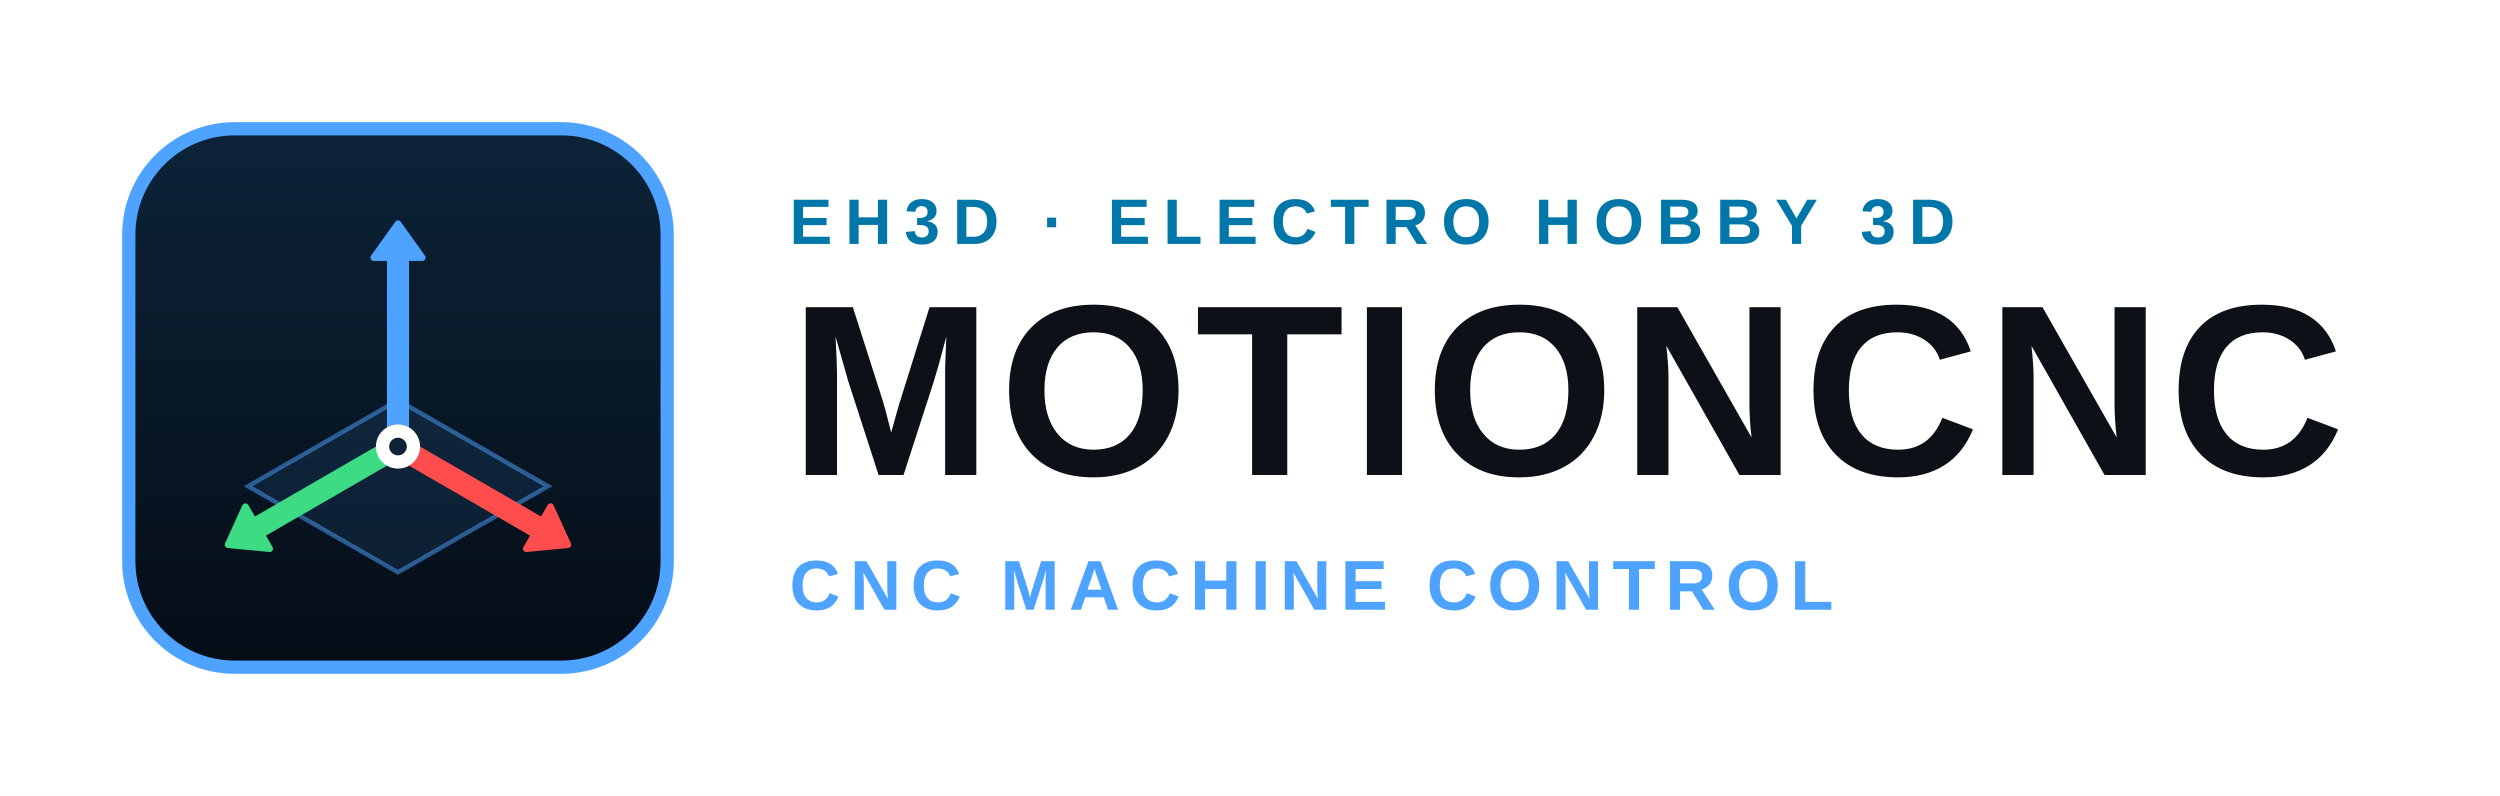
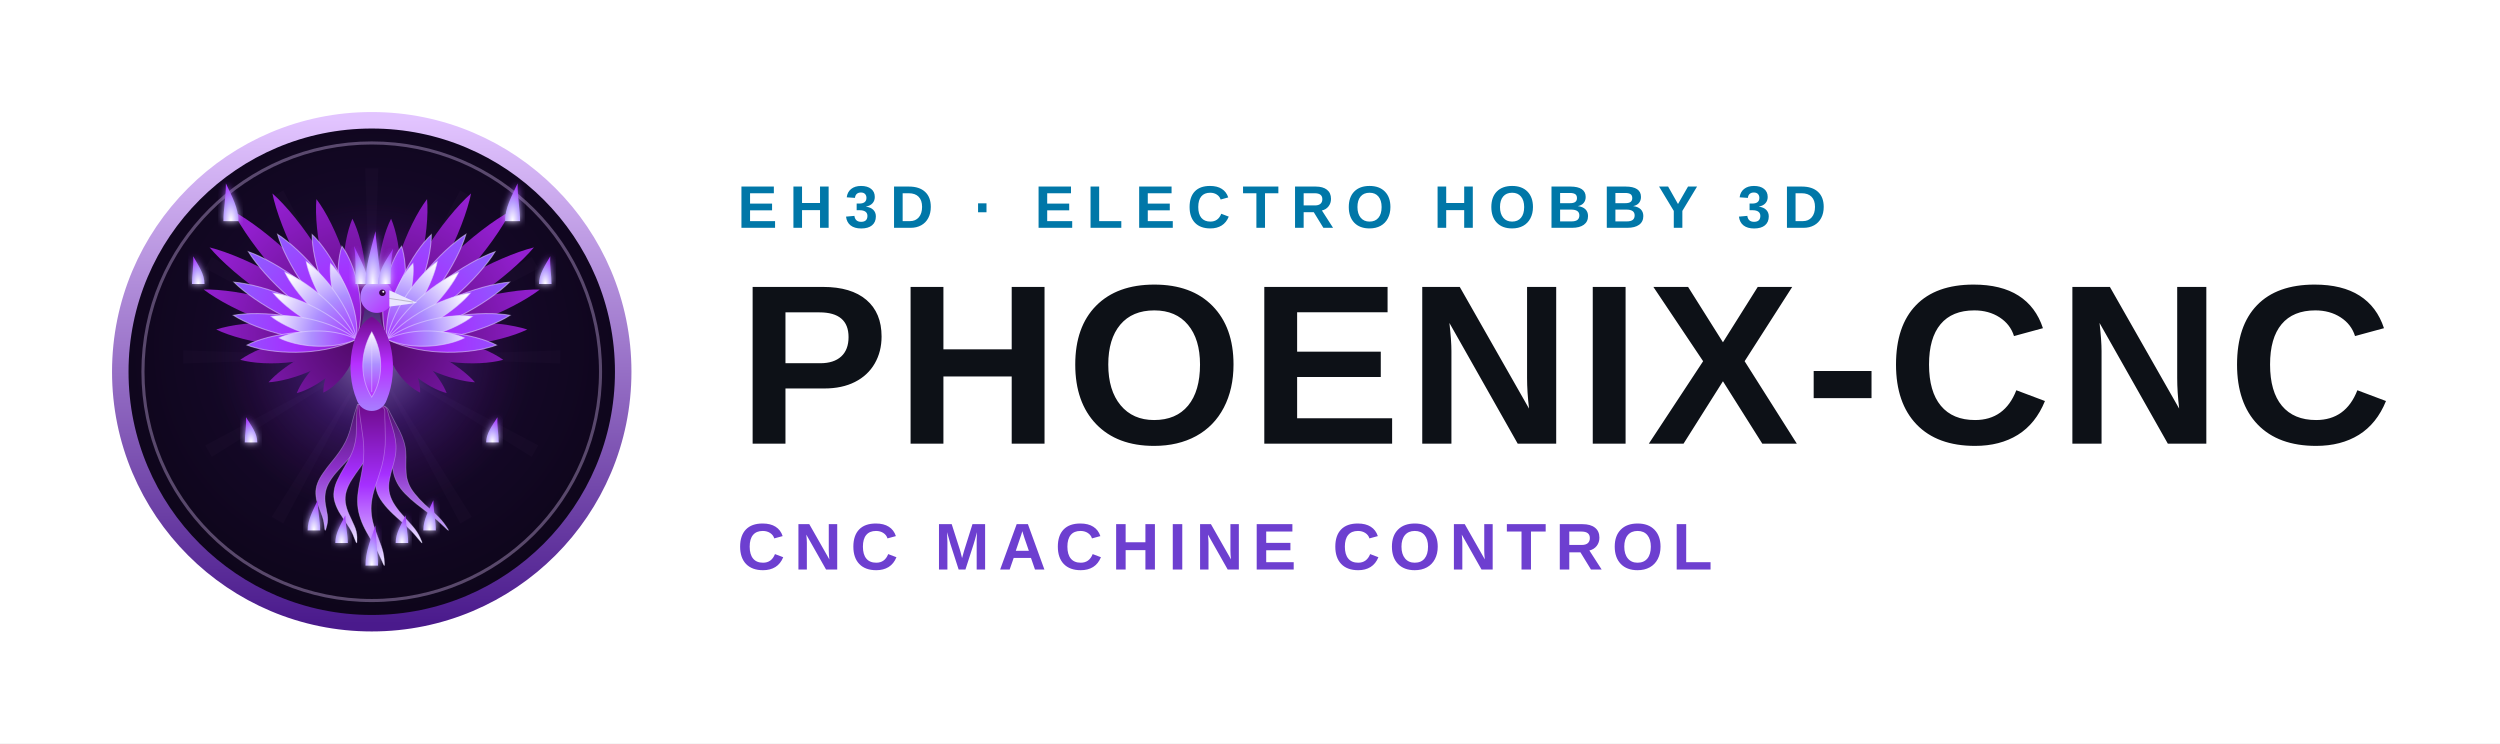
- <svg xmlns="http://www.w3.org/2000/svg" viewBox="0 0 779 248" width="779" height="248" role="img" aria-label="EH3D-MOTIONCNC logo">
+ <svg xmlns="http://www.w3.org/2000/svg" viewBox="0 0 834 248" width="834" height="248" role="img" aria-label="EH3D-PHOENIX-CNC logo">
  <defs>
-     <linearGradient id="bg" x1="0" y1="0" x2="0" y2="1">
-       <stop offset="0" stop-color="#0c2338" />
-       <stop offset="1" stop-color="#050d16" />
+     <radialGradient id="violet_glow" cx="0.5" cy="0.5" r="0.5">
+       <stop offset="0" stop-color="#CEBFFF" stop-opacity="0.55" />
+       <stop offset="0.45" stop-color="#983FFF" stop-opacity="0.22" />
+       <stop offset="1" stop-color="#6F0B8C" stop-opacity="0" />
+     </radialGradient>
+     <radialGradient id="violet_back" gradientUnits="userSpaceOnUse" cx="12" cy="-34" r="125">
+       <stop offset="0" stop-color="#500A68" />
+       <stop offset="1" stop-color="#931FD0" />
+     </radialGradient>
+     <radialGradient id="violet_mid" gradientUnits="userSpaceOnUse" cx="12" cy="-34" r="100">
+       <stop offset="0" stop-color="#8E1AC0" />
+       <stop offset="0.5" stop-color="#A52FFF" />
+       <stop offset="1" stop-color="#9258FF" />
+     </radialGradient>
+     <radialGradient id="violet_front" gradientUnits="userSpaceOnUse" cx="12" cy="-34" r="72">
+       <stop offset="0" stop-color="#A52FFF" />
+       <stop offset="0.5" stop-color="#AD8FFF" />
+       <stop offset="1" stop-color="#FFFFFF" />
+     </radialGradient>
+     <linearGradient id="violet_body" x1="0" y1="0" x2="0" y2="1">
+       <stop offset="0" stop-color="#6F0B8C" />
+       <stop offset="0.5" stop-color="#B62FFF" />
+       <stop offset="1" stop-color="#A87FFF" />
+     </linearGradient>
+     <linearGradient id="violet_chest" x1="0" y1="0" x2="0" y2="1">
+       <stop offset="0" stop-color="#FFFFFF" />
+       <stop offset="0.5" stop-color="#AD8FFF" />
+       <stop offset="1" stop-color="#B62FFF" />
+     </linearGradient>
+     <linearGradient id="violet_head" x1="0" y1="0" x2="1" y2="1">
+       <stop offset="0" stop-color="#AD8FFF" />
+       <stop offset="1" stop-color="#B62FFF" />
+     </linearGradient>
+     <linearGradient id="violet_tailA" x1="0" y1="0" x2="0" y2="1">
+       <stop offset="0" stop-color="#4B1468" />
+       <stop offset="0.5" stop-color="#8B2FC8" />
+       <stop offset="1" stop-color="#C49FFF" />
+     </linearGradient>
+     <linearGradient id="violet_tailB" x1="0" y1="0" x2="0" y2="1">
+       <stop offset="0" stop-color="#6F0B8C" />
+       <stop offset="0.5" stop-color="#A52FFF" />
+       <stop offset="1" stop-color="#EAE6FF" />
+     </linearGradient>
+     <radialGradient id="violet_fl" cx="0.5" cy="1" r="1">
+       <stop offset="0" stop-color="#FFFFFF" />
+       <stop offset="0.5" stop-color="#B89FFF" />
+       <stop offset="1" stop-color="#A52FFF" />
+     </radialGradient>
+     <filter id="violet_blur" x="-30%" y="-30%" width="160%" height="160%">
+       <feGaussianBlur stdDeviation="3" result="b" />
+       <feMerge>
+         <feMergeNode in="b" />
+         <feMergeNode in="SourceGraphic" />
+       </feMerge>
+     </filter>
+     <radialGradient id="bg" cx="0.5" cy="0.45" r="0.75">
+       <stop offset="0" stop-color="#1c0b36" />
+       <stop offset="1" stop-color="#08030f" />
+     </radialGradient>
+     <linearGradient id="ring" x1="0" y1="0" x2="0" y2="1">
+       <stop offset="0" stop-color="#E2C4FF" />
+       <stop offset="1" stop-color="#4A1A8C" />
    </linearGradient>
    <filter id="glow" x="-30%" y="-30%" width="160%" height="160%">
      <feGaussianBlur stdDeviation="9" result="b" />
      <feMerge>
        <feMergeNode in="b" />
        <feMergeNode in="SourceGraphic" />
      </feMerge>
    </filter>
  </defs>
-   <rect width="779" height="248" fill="#FFFFFF" />
+   <rect width="834" height="248" fill="#FFFFFF" />
  <g transform="translate(36,36) scale(0.3438)">
-     <rect x="12" y="12" width="488" height="488" rx="96" fill="url(#bg)" stroke="#4DA3FF" stroke-width="12" />
-     <polygon points="256,258 392,336 256,414 120,336" fill="#4DA3FF" fill-opacity=".10" stroke="#4DA3FF" stroke-opacity=".5" stroke-width="4" />
-     <line x1="256" y1="300" x2="256" y2="128.8" stroke="#4DA3FF" stroke-width="20" stroke-linecap="round" />
-     <polygon points="256,98 278,128.8 234,128.8" fill="#4DA3FF" stroke="#4DA3FF" stroke-width="6" stroke-linejoin="round" />
-     <line x1="256" y1="300" x2="383.3" y2="373.6" stroke="#FF4D4D" stroke-width="20" stroke-linecap="round" />
-     <polygon points="410,389 372.3,392.6 394.3,354.5" fill="#FF4D4D" stroke="#FF4D4D" stroke-width="6" stroke-linejoin="round" />
-     <line x1="256" y1="300" x2="128.7" y2="373.6" stroke="#3DDC84" stroke-width="20" stroke-linecap="round" />
-     <polygon points="102,389 117.7,354.5 139.7,392.6" fill="#3DDC84" stroke="#3DDC84" stroke-width="6" stroke-linejoin="round" />
-     <circle cx="256" cy="300" r="20" fill="#FFFFFF" />
-     <circle cx="256" cy="300" r="8" fill="#0c2338" />
+     <circle cx="256" cy="256" r="244" fill="url(#bg)" stroke="url(#ring)" stroke-width="16" />
+     <circle cx="256" cy="256" r="222" fill="none" stroke="#E2C4FF" stroke-opacity=".35" stroke-width="3" />
+     <g transform="translate(256,266) scale(1.22)">
+       <g id="violet_bird">
+         <circle cx="0" cy="-20" r="125" fill="url(#violet_glow)" />
+         <g transform="translate(0,-20)" fill="#CEBFFF" fill-opacity="0.02">
+           <path d="M0 0 L149.9 -5.2 L149.9 5.2Z" />
+           <path d="M0 0 L132.4 70.4 L127.2 79.5Z" />
+           <path d="M0 0 L79.5 127.2 L70.4 132.4Z" />
+           <path d="M0 0 L5.2 149.9 L-5.2 149.9Z" />
+           <path d="M0 0 L-70.4 132.4 L-79.5 127.2Z" />
+           <path d="M0 0 L-127.2 79.5 L-132.4 70.4Z" />
+           <path d="M0 0 L-149.9 5.2 L-149.9 -5.2Z" />
+           <path d="M0 0 L-132.4 -70.4 L-127.2 -79.5Z" />
+           <path d="M0 0 L-79.5 -127.2 L-70.4 -132.4Z" />
+           <path d="M0 0 L-5.2 -149.9 L5.2 -149.9Z" />
+           <path d="M0 0 L70.4 -132.4 L79.5 -127.2Z" />
+           <path d="M0 0 L127.2 -79.5 L132.4 -70.4Z" />
+         </g>
+         <g>
+           <g>
+             <path d="M12 -34 C31.7 -12.1 65.2 -0.7 82.1 0.2 C71 -12.6 41.4 -31.9 12 -34Z" fill="url(#violet_back)" />
+             <path d="M12 -34 C21.3 -10.8 45.6 5.2 59.6 8.8 C54.5 -4.6 36 -27.2 12 -34Z" fill="url(#violet_back)" />
+             <path d="M12 -34 C11.9 -13.3 27.6 3.4 38.5 8.4 C38.8 -3.6 30.6 -25 12 -34Z" fill="url(#violet_back)" />
+             <path d="M12 -34 C28.2 -67.1 23.7 -110.4 15.4 -129.9 C5.7 -111.1 -1.8 -68.1 12 -34Z" fill="url(#violet_back)" />
+             <path d="M12 -34 C37.6 -68.9 46.2 -120.7 44 -145.5 C28.9 -125.7 8.8 -77.2 12 -34Z" fill="url(#violet_back)" />
+             <path d="M12 -34 C48.4 -67.1 73.4 -122.3 79 -150 C57.8 -131.3 22.5 -82.1 12 -34Z" fill="url(#violet_back)" />
+             <path d="M12 -34 C57.3 -59.3 97.4 -109.5 110.6 -136.1 C84.4 -122 35.7 -80.2 12 -34Z" fill="url(#violet_back)" />
+             <path d="M12 -34 C60.9 -46.9 110.4 -84.9 129 -107.1 C100.9 -100.1 45 -72.3 12 -34Z" fill="url(#violet_back)" />
+             <path d="M12 -34 C59.2 -33.6 112.2 -57.1 133.7 -73.6 C106.6 -74.2 50 -62.1 12 -34Z" fill="url(#violet_back)" />
+             <path d="M12 -34 C52.2 -21.8 102 -31.3 123.7 -41.8 C100.8 -49.2 50.1 -51.7 12 -34Z" fill="url(#violet_back)" />
+             <path d="M12 -34 C41.8 -13.5 84.5 -12.1 104.6 -17.7 C87.6 -29.8 47 -43.1 12 -34Z" fill="url(#violet_back)" />
+             <path d="M12 -34 C28.9 -57.9 29.1 -91.9 23.7 -108 C13.7 -94.4 3.3 -61.9 12 -34Z" fill="url(#violet_mid)" stroke="#E2D8FF" stroke-opacity="0.55" stroke-width="0.8" />
+             <path d="M12 -34 C36.3 -58.1 47.5 -97.6 47.4 -117.3 C33.1 -103.7 12.4 -68.2 12 -34Z" fill="url(#violet_mid)" stroke="#E2D8FF" stroke-opacity="0.55" stroke-width="0.8" />
+             <path d="M12 -34 C44.4 -55.4 68.6 -96.1 74.9 -117.5 C56.1 -105.5 23.6 -71 12 -34Z" fill="url(#violet_mid)" stroke="#E2D8FF" stroke-opacity="0.55" stroke-width="0.8" />
+             <path d="M12 -34 C50.3 -48.3 85.8 -83.7 98.1 -103.7 C76 -95.8 33.9 -68.5 12 -34Z" fill="url(#violet_mid)" stroke="#E2D8FF" stroke-opacity="0.55" stroke-width="0.8" />
+             <path d="M12 -34 C51.6 -38.1 93.3 -63.3 109.6 -79.5 C86.7 -77.5 40.7 -61.7 12 -34Z" fill="url(#violet_mid)" stroke="#E2D8FF" stroke-opacity="0.55" stroke-width="0.8" />
+             <path d="M12 -34 C48.8 -27.9 91.9 -41.6 110 -53.1 C88.9 -56.9 43.8 -53.4 12 -34Z" fill="url(#violet_mid)" stroke="#E2D8FF" stroke-opacity="0.55" stroke-width="0.8" />
+             <path d="M12 -34 C41.9 -19.4 81.4 -22.6 99.2 -29.4 C82.2 -38.1 43.2 -45.4 12 -34Z" fill="url(#violet_mid)" stroke="#E2D8FF" stroke-opacity="0.55" stroke-width="0.8" />
+             <path d="M12 -34 C28.7 -51.9 34.3 -80.3 32.8 -94.3 C22.9 -84.2 9.8 -58.4 12 -34Z" fill="url(#violet_front)" stroke="#E2D8FF" stroke-opacity="0.55" stroke-width="0.8" />
+             <path d="M12 -34 C34.4 -50.2 49.1 -80.2 52.1 -95.8 C39.1 -86.7 17.7 -61.1 12 -34Z" fill="url(#violet_front)" stroke="#E2D8FF" stroke-opacity="0.55" stroke-width="0.8" />
+             <path d="M12 -34 C38.8 -45.3 61.8 -72.2 69.1 -87.3 C53.6 -81 25.2 -60 12 -34Z" fill="url(#violet_front)" stroke="#E2D8FF" stroke-opacity="0.55" stroke-width="0.8" />
+             <path d="M12 -34 C40.1 -38.1 68 -58.2 78.4 -70.8 C62.2 -68.7 30.4 -55.6 12 -34Z" fill="url(#violet_front)" stroke="#E2D8FF" stroke-opacity="0.55" stroke-width="0.8" />
+             <path d="M12 -34 C38.4 -30.7 68 -42.8 80 -52.2 C64.8 -54.4 33.2 -50 12 -34Z" fill="url(#violet_front)" stroke="#E2D8FF" stroke-opacity="0.55" stroke-width="0.8" />
+             <path d="M12 -34 C33.7 -24.4 61.4 -28.9 73.6 -35.1 C61.2 -40.9 33.4 -44.4 12 -34Z" fill="url(#violet_front)" stroke="#E2D8FF" stroke-opacity="0.55" stroke-width="0.8" />
+           </g>
+           <path d="M106 -128 C106 -138.5 111.2 -147.5 116 -158 C116 -146 118 -137 118 -128Z" fill="url(#violet_fl)" filter="url(#violet_blur)" />
+           <path d="M133 -78 C133 -85.7 137.6 -92.3 142 -100 C141.6 -91.2 143 -84.6 143 -78Z" fill="url(#violet_fl)" filter="url(#violet_blur)" />
+           <path d="M91 48 C91 41 95.6 35 100 28 C99.6 36 101 42 101 48Z" fill="url(#violet_fl)" filter="url(#violet_blur)" />
+         </g>
+         <g transform="scale(-1,1)">
+           <g>
+             <path d="M12 -34 C31.7 -12.1 65.2 -0.7 82.1 0.2 C71 -12.6 41.4 -31.9 12 -34Z" fill="url(#violet_back)" />
+             <path d="M12 -34 C21.3 -10.8 45.6 5.2 59.6 8.8 C54.5 -4.6 36 -27.2 12 -34Z" fill="url(#violet_back)" />
+             <path d="M12 -34 C11.9 -13.3 27.6 3.4 38.5 8.4 C38.8 -3.6 30.6 -25 12 -34Z" fill="url(#violet_back)" />
+             <path d="M12 -34 C28.2 -67.1 23.7 -110.4 15.4 -129.9 C5.7 -111.1 -1.8 -68.1 12 -34Z" fill="url(#violet_back)" />
+             <path d="M12 -34 C37.6 -68.9 46.2 -120.7 44 -145.5 C28.9 -125.7 8.8 -77.2 12 -34Z" fill="url(#violet_back)" />
+             <path d="M12 -34 C48.4 -67.1 73.4 -122.3 79 -150 C57.8 -131.3 22.5 -82.1 12 -34Z" fill="url(#violet_back)" />
+             <path d="M12 -34 C57.3 -59.3 97.4 -109.5 110.6 -136.1 C84.4 -122 35.7 -80.2 12 -34Z" fill="url(#violet_back)" />
+             <path d="M12 -34 C60.9 -46.9 110.4 -84.9 129 -107.1 C100.9 -100.1 45 -72.3 12 -34Z" fill="url(#violet_back)" />
+             <path d="M12 -34 C59.2 -33.6 112.2 -57.1 133.7 -73.6 C106.6 -74.2 50 -62.1 12 -34Z" fill="url(#violet_back)" />
+             <path d="M12 -34 C52.2 -21.8 102 -31.3 123.7 -41.8 C100.8 -49.2 50.1 -51.7 12 -34Z" fill="url(#violet_back)" />
+             <path d="M12 -34 C41.8 -13.5 84.5 -12.1 104.6 -17.7 C87.6 -29.8 47 -43.1 12 -34Z" fill="url(#violet_back)" />
+             <path d="M12 -34 C28.9 -57.9 29.1 -91.9 23.7 -108 C13.7 -94.4 3.3 -61.9 12 -34Z" fill="url(#violet_mid)" stroke="#E2D8FF" stroke-opacity="0.55" stroke-width="0.8" />
+             <path d="M12 -34 C36.3 -58.1 47.5 -97.6 47.4 -117.3 C33.1 -103.7 12.4 -68.2 12 -34Z" fill="url(#violet_mid)" stroke="#E2D8FF" stroke-opacity="0.55" stroke-width="0.8" />
+             <path d="M12 -34 C44.4 -55.4 68.6 -96.1 74.9 -117.5 C56.1 -105.5 23.6 -71 12 -34Z" fill="url(#violet_mid)" stroke="#E2D8FF" stroke-opacity="0.55" stroke-width="0.8" />
+             <path d="M12 -34 C50.3 -48.3 85.8 -83.7 98.1 -103.7 C76 -95.8 33.9 -68.5 12 -34Z" fill="url(#violet_mid)" stroke="#E2D8FF" stroke-opacity="0.55" stroke-width="0.8" />
+             <path d="M12 -34 C51.6 -38.1 93.3 -63.3 109.6 -79.5 C86.7 -77.5 40.7 -61.7 12 -34Z" fill="url(#violet_mid)" stroke="#E2D8FF" stroke-opacity="0.55" stroke-width="0.8" />
+             <path d="M12 -34 C48.8 -27.9 91.9 -41.6 110 -53.1 C88.9 -56.9 43.8 -53.4 12 -34Z" fill="url(#violet_mid)" stroke="#E2D8FF" stroke-opacity="0.55" stroke-width="0.8" />
+             <path d="M12 -34 C41.9 -19.4 81.4 -22.6 99.2 -29.4 C82.2 -38.1 43.2 -45.4 12 -34Z" fill="url(#violet_mid)" stroke="#E2D8FF" stroke-opacity="0.55" stroke-width="0.8" />
+             <path d="M12 -34 C28.7 -51.9 34.3 -80.3 32.8 -94.3 C22.9 -84.2 9.8 -58.4 12 -34Z" fill="url(#violet_front)" stroke="#E2D8FF" stroke-opacity="0.55" stroke-width="0.8" />
+             <path d="M12 -34 C34.4 -50.2 49.1 -80.2 52.1 -95.8 C39.1 -86.7 17.7 -61.1 12 -34Z" fill="url(#violet_front)" stroke="#E2D8FF" stroke-opacity="0.55" stroke-width="0.8" />
+             <path d="M12 -34 C38.8 -45.3 61.8 -72.2 69.1 -87.3 C53.6 -81 25.2 -60 12 -34Z" fill="url(#violet_front)" stroke="#E2D8FF" stroke-opacity="0.55" stroke-width="0.8" />
+             <path d="M12 -34 C40.1 -38.1 68 -58.2 78.4 -70.8 C62.2 -68.7 30.4 -55.6 12 -34Z" fill="url(#violet_front)" stroke="#E2D8FF" stroke-opacity="0.55" stroke-width="0.8" />
+             <path d="M12 -34 C38.4 -30.7 68 -42.8 80 -52.2 C64.8 -54.4 33.2 -50 12 -34Z" fill="url(#violet_front)" stroke="#E2D8FF" stroke-opacity="0.55" stroke-width="0.8" />
+             <path d="M12 -34 C33.7 -24.4 61.4 -28.9 73.6 -35.1 C61.2 -40.9 33.4 -44.4 12 -34Z" fill="url(#violet_front)" stroke="#E2D8FF" stroke-opacity="0.55" stroke-width="0.8" />
+           </g>
+           <path d="M106 -128 C106 -138.5 111.2 -147.5 116 -158 C116 -146 118 -137 118 -128Z" fill="url(#violet_fl)" filter="url(#violet_blur)" />
+           <path d="M133 -78 C133 -85.7 137.6 -92.3 142 -100 C141.6 -91.2 143 -84.6 143 -78Z" fill="url(#violet_fl)" filter="url(#violet_blur)" />
+           <path d="M91 48 C91 41 95.6 35 100 28 C99.6 36 101 42 101 48Z" fill="url(#violet_fl)" filter="url(#violet_blur)" />
+         </g>
+         <path d="M-11.4 18 Q-14.2 26.3 -15.2 30.5 Q-16.2 34.7 -17.4 38.8 Q-18.7 43 -20.7 47.2 Q-22.8 51.3 -25.7 55.5 Q-28.7 59.7 -32.1 63.8 Q-35.6 68 -38.5 72.2 Q-41.5 76.3 -43.1 80.5 Q-44.7 84.7 -44.5 88.8 Q-44.4 93 -42.9 97.2 Q-41.4 101.3 -39.8 105.5 Q-38.2 109.7 -37.8 113.8 Q-37.4 118 -37 118 Q-36.6 118 -35.6 113.8 Q-34.6 109.7 -35.3 105.5 Q-36.1 101.3 -36.8 97.2 Q-37.5 93 -37 88.8 Q-36.5 84.7 -34.3 80.5 Q-32 76.3 -28.5 72.2 Q-24.9 68 -20.9 63.8 Q-16.9 59.7 -13.4 55.5 Q-9.9 51.3 -7.3 47.2 Q-4.8 43 -3 38.8 Q-1.3 34.7 0.2 30.5 Q1.7 26.3 3.6 22.2 Q5.4 18 -3 18Z" fill="url(#violet_tailA)" stroke="#E2D8FF" stroke-opacity="0.35" stroke-width="0.6" />
+         <path d="M-5.4 18 Q-0.5 26.3 2.3 30.5 Q5.2 34.7 7.7 38.8 Q10.3 43 12.1 47.2 Q13.9 51.3 14.8 55.5 Q15.6 59.7 16 63.8 Q16.4 68 17.3 72.2 Q18.2 76.3 20.4 80.5 Q22.6 84.7 26.6 88.8 Q30.6 93 35.9 97.2 Q41.2 101.3 46.7 105.5 Q52.1 109.7 56.3 113.8 Q60.6 118 61 118 Q61.4 118 58.5 113.8 Q55.7 109.7 51.2 105.5 Q46.6 101.3 42 97.2 Q37.5 93 34.2 88.8 Q30.8 84.7 29.2 80.5 Q27.6 76.3 27.4 72.2 Q27.1 68 27.2 63.8 Q27.4 59.7 27.1 55.5 Q26.8 51.3 25.5 47.2 Q24.2 43 22.1 38.8 Q20 34.7 17.7 30.5 Q15.4 26.3 13.4 22.2 Q11.4 18 3 18Z" fill="url(#violet_tailA)" stroke="#E2D8FF" stroke-opacity="0.35" stroke-width="0.6" />
+         <path d="M-11.4 18 Q-12.2 27.2 -12.1 31.7 Q-12.1 36.3 -12.3 40.9 Q-12.5 45.5 -13.7 50.1 Q-14.8 54.7 -17.1 59.2 Q-19.3 63.8 -22.1 68.4 Q-24.9 73 -27.1 77.6 Q-29.4 82.2 -30 86.8 Q-30.7 91.3 -29.2 95.9 Q-27.8 100.5 -24.9 105.1 Q-21.9 109.7 -18.9 114.2 Q-15.8 118.8 -14.1 123.4 Q-12.4 128 -12 128 Q-11.6 128 -11.7 123.4 Q-11.8 118.8 -13.9 114.2 Q-16 109.7 -18.1 105.1 Q-20.2 100.5 -20.9 95.9 Q-21.5 91.3 -20.2 86.8 Q-18.8 82.2 -15.9 77.6 Q-13 73 -9.6 68.4 Q-6.2 63.8 -3.3 59.2 Q-0.5 54.7 1.3 50.1 Q3 45.5 3.8 40.9 Q4.6 36.3 5.1 31.7 Q5.6 27.2 6.5 22.6 Q7.4 18 -2 18Z" fill="url(#violet_tailB)" stroke="#E2D8FF" stroke-opacity="0.35" stroke-width="0.6" />
+         <path d="M-7.4 18 Q-4.2 27.2 -2.1 31.7 Q-0.1 36.3 1.7 40.9 Q3.5 45.5 4.3 50.1 Q5.2 54.7 4.9 59.2 Q4.7 63.8 3.9 68.4 Q3.1 73 2.9 77.6 Q2.6 82.2 4 86.8 Q5.3 91.3 8.8 95.9 Q12.2 100.5 17.1 105.1 Q22.1 109.7 27.1 114.2 Q32.2 118.8 35.9 123.4 Q39.6 128 40 128 Q40.4 128 38.3 123.4 Q36.2 118.8 32.1 114.2 Q28 109.7 23.9 105.1 Q19.8 100.5 17.1 95.9 Q14.5 91.3 13.8 86.8 Q13.2 82.2 14.1 77.6 Q15 73 16.4 68.4 Q17.8 63.8 18.7 59.2 Q19.5 54.7 19.3 50.1 Q19 45.5 17.8 40.9 Q16.6 36.3 15.1 31.7 Q13.6 27.2 12.5 22.6 Q11.4 18 2 18Z" fill="url(#violet_tailB)" stroke="#E2D8FF" stroke-opacity="0.35" stroke-width="0.6" />
+         <path d="M-10.4 18 Q-9.3 28.7 -8.4 34 Q-7.6 39.3 -6.9 44.7 Q-6.3 50 -6.3 55.3 Q-6.3 60.7 -7 66 Q-7.8 71.3 -8.9 76.7 Q-10.1 82 -10.8 87.3 Q-11.6 92.7 -11.2 98 Q-10.8 103.3 -8.9 108.7 Q-7.1 114 -4.1 119.3 Q-1.1 124.7 2 130 Q5.1 135.3 7.4 140.7 Q9.6 146 10 146 Q10.4 146 9.9 140.7 Q9.4 135.3 7.4 130 Q5.4 124.7 3.4 119.3 Q1.3 114 0.3 108.7 Q-0.7 103.3 -0.4 98 Q0 92.7 1.5 87.3 Q3 82 4.9 76.7 Q6.7 71.3 8.2 66 Q9.6 60.7 10.2 55.3 Q10.9 50 10.8 44.7 Q10.8 39.3 10.6 34 Q10.3 28.7 10.4 23.3 Q10.4 18 0 18Z" fill="url(#violet_tailB)" stroke="#E2D8FF" stroke-opacity="0.35" stroke-width="0.6" />
+         <path d="M-51 118 C-51 109.6 -46.8 102.4 -43 94 C-42.8 103.6 -41 110.8 -41 118Z" fill="url(#violet_fl)" filter="url(#violet_blur)" />
+         <path d="M41 118 C41 109.6 45.2 102.4 49 94 C49.2 103.6 51 110.8 51 118Z" fill="url(#violet_fl)" filter="url(#violet_blur)" />
+         <path d="M-29 128 C-29 120.3 -24.8 113.7 -21 106 C-20.8 114.8 -19 121.4 -19 128Z" fill="url(#violet_fl)" filter="url(#violet_blur)" />
+         <path d="M19 128 C19 120.3 23.2 113.7 27 106 C27.2 114.8 29 121.4 29 128Z" fill="url(#violet_fl)" filter="url(#violet_blur)" />
+         <path d="M-5 146 C-5 134.8 -0.8 125.2 3 114 C3.2 126.8 5 136.4 5 146Z" fill="url(#violet_fl)" filter="url(#violet_blur)" />
+         <path d="M0 -52 C16 -44 22 -10 12 14 C8 26 -8 26 -12 14 C-22 -10 -16 -44 0 -52Z" fill="url(#violet_body)" />
+         <path d="M0 -40 C10 -22 9 -2 0 12 C-9 -2 -10 -22 0 -40Z" fill="url(#violet_chest)" stroke="#E2D8FF" stroke-opacity="0.5" stroke-width="0.7" />
+         <path d="M0 -34 L0 8" stroke="#E2D8FF" stroke-opacity="0.45" stroke-width="0.8" />
+         <circle cx="4" cy="-68" r="13" fill="url(#violet_head)" />
+         <path d="M14 -73 L36 -63 L14 -60 Z" fill="#EAE6FF" />
+         <path d="M14 -66.5 L33 -63.6" stroke="#00000033" stroke-width="0.8" />
+         <circle cx="8.5" cy="-71" r="2.6" fill="#2D063A" />
+         <circle cx="9.2" cy="-71.8" r="0.8" fill="#FFFFFF" />
+         <path d="M-13 -78 C-13 -88.5 -12.4 -97.5 -14 -108 C-8.4 -96 -3 -87 -3 -78Z" fill="url(#violet_fl)" filter="url(#violet_blur)" />
+         <path d="M-5 -78 C-5 -92.7 -0.6 -105.3 3 -120 C4.2 -103.2 7 -90.6 7 -78Z" fill="url(#violet_fl)" filter="url(#violet_blur)" />
+         <path d="M5 -78 C5 -87.8 10.8 -96.2 17 -106 C14.8 -94.8 15 -86.4 15 -78Z" fill="url(#violet_fl)" filter="url(#violet_blur)" />
+       </g>
+     </g>
  </g>
  <text x="246" y="76" font-family="'Segoe UI', 'Helvetica Neue', Arial, sans-serif" font-size="20" font-weight="600" fill="#0077A8" text-anchor="start" letter-spacing="4">EH3D  ·  ELECTRO HOBBY 3D</text>
-   <text x="246" y="148" font-family="'Segoe UI', 'Helvetica Neue', Arial, sans-serif" font-size="76" font-weight="700" fill="#0D1117" text-anchor="start" letter-spacing="2" textLength="489.5" lengthAdjust="spacingAndGlyphs">MOTIONCNC</text>
-   <text x="246" y="190" font-family="'Segoe UI', 'Helvetica Neue', Arial, sans-serif" font-size="22" font-weight="600" fill="#4DA3FF" text-anchor="start" letter-spacing="3">CNC MACHINE CONTROL</text>
+   <text x="246" y="148" font-family="'Segoe UI', 'Helvetica Neue', Arial, sans-serif" font-size="76" font-weight="700" fill="#0D1117" text-anchor="start" letter-spacing="2" textLength="544.5" lengthAdjust="spacingAndGlyphs">PHOENIX-CNC</text>
+   <text x="246" y="190" font-family="'Segoe UI', 'Helvetica Neue', Arial, sans-serif" font-size="22" font-weight="600" fill="#6d3fd0" text-anchor="start" letter-spacing="3">CNC MACHINE CONTROL</text>
  <rect x="246" y="98" width="0" height="0" />
</svg>
